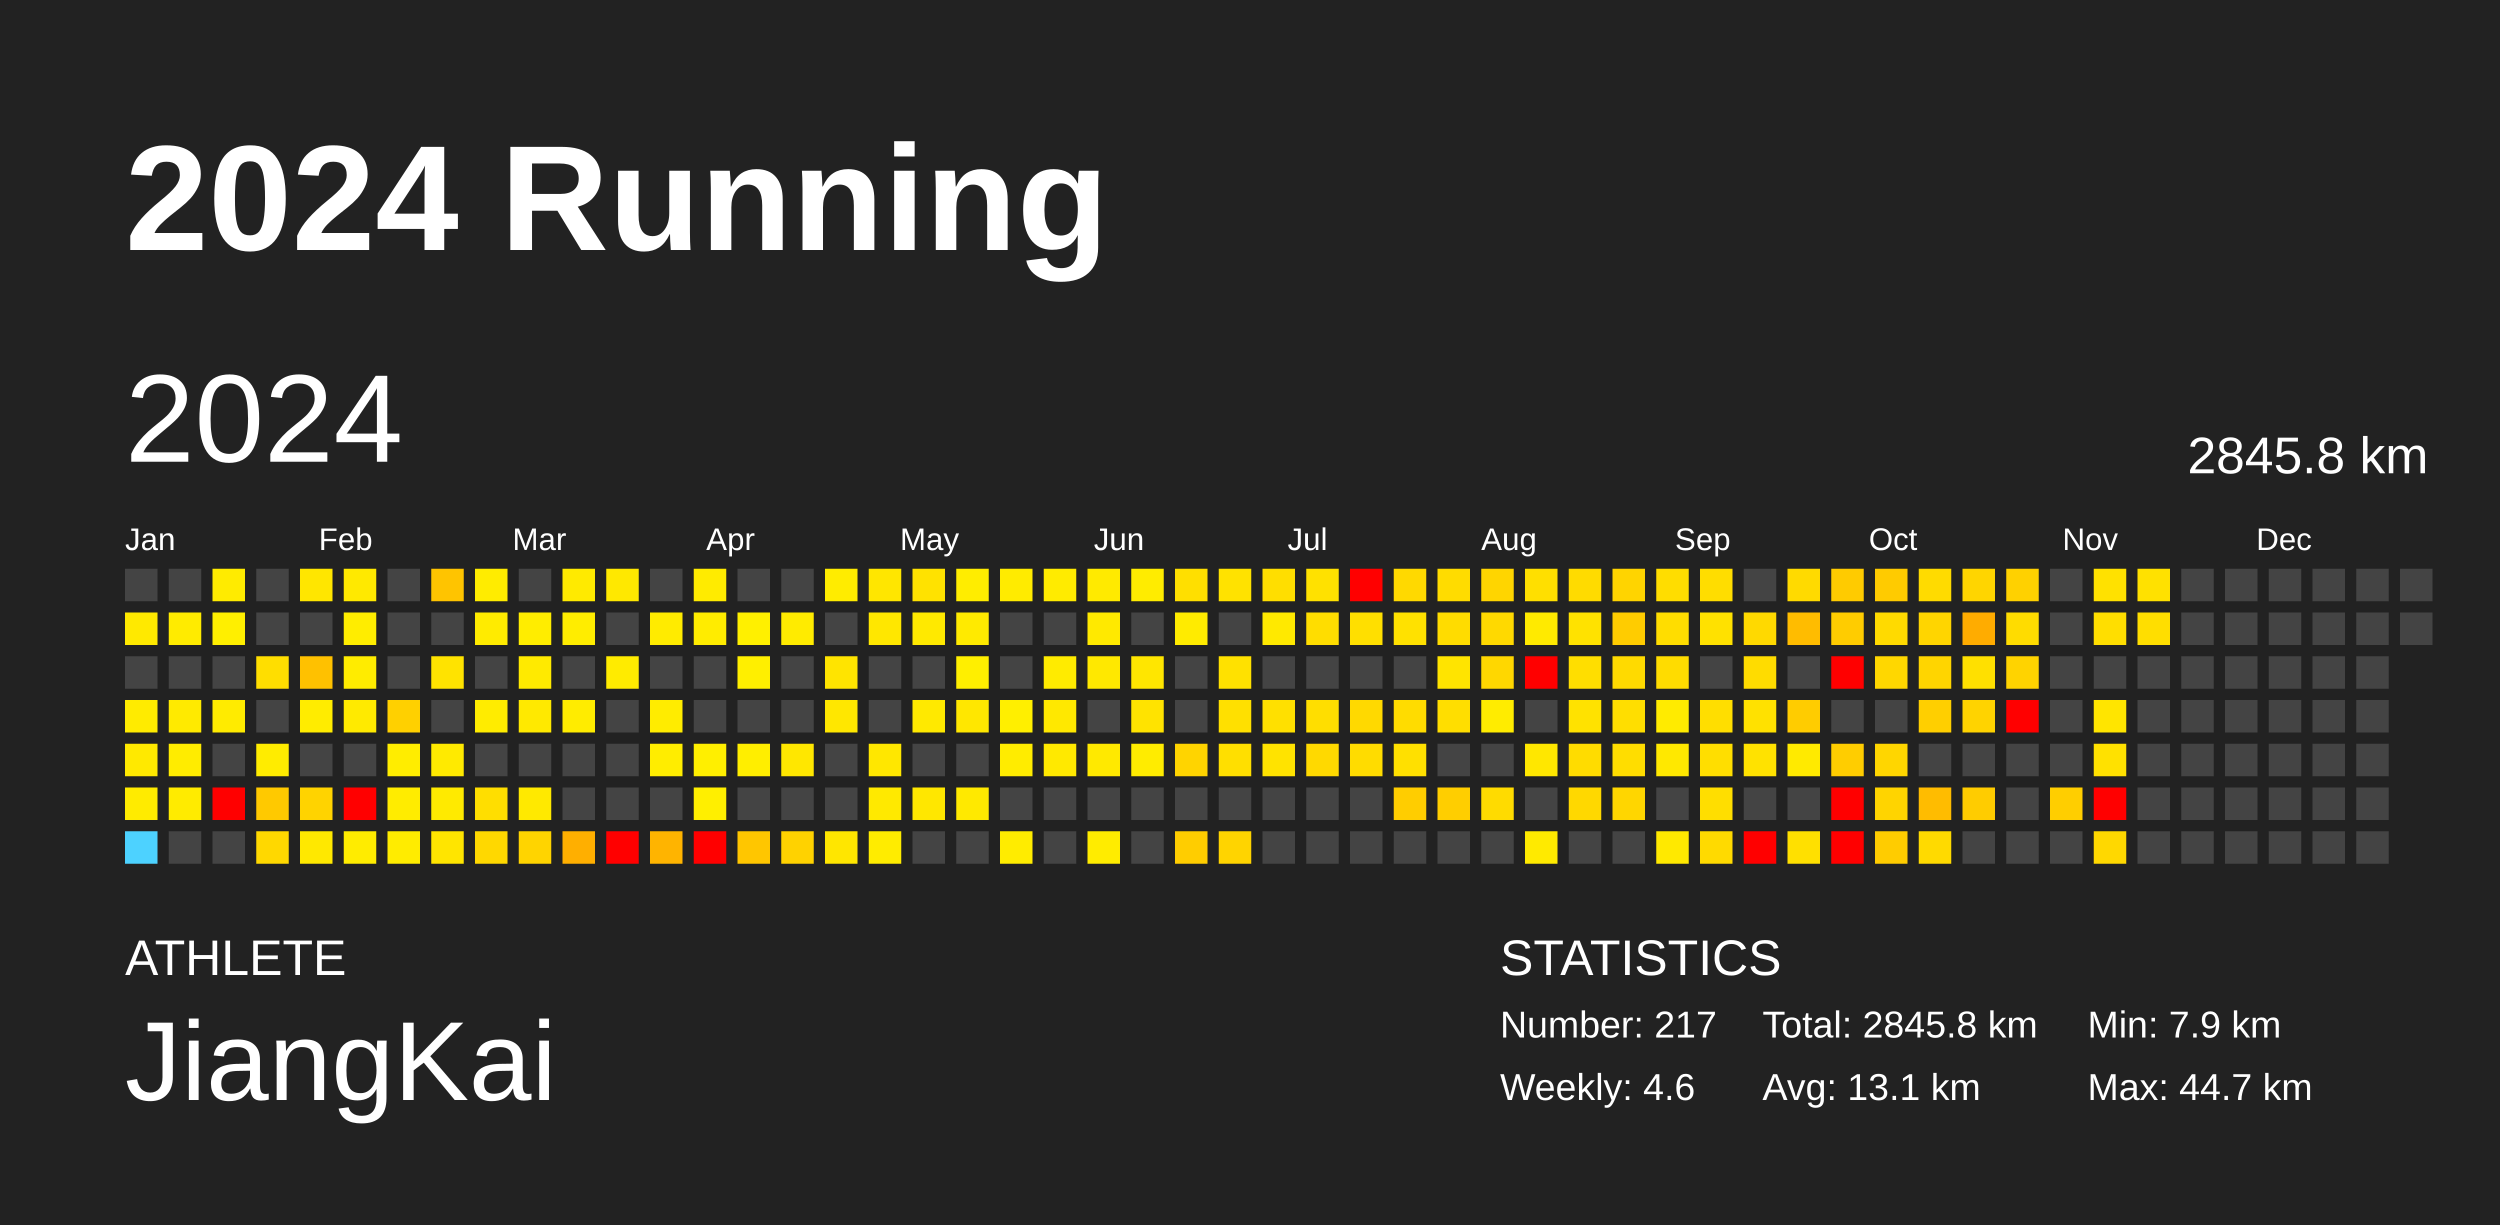
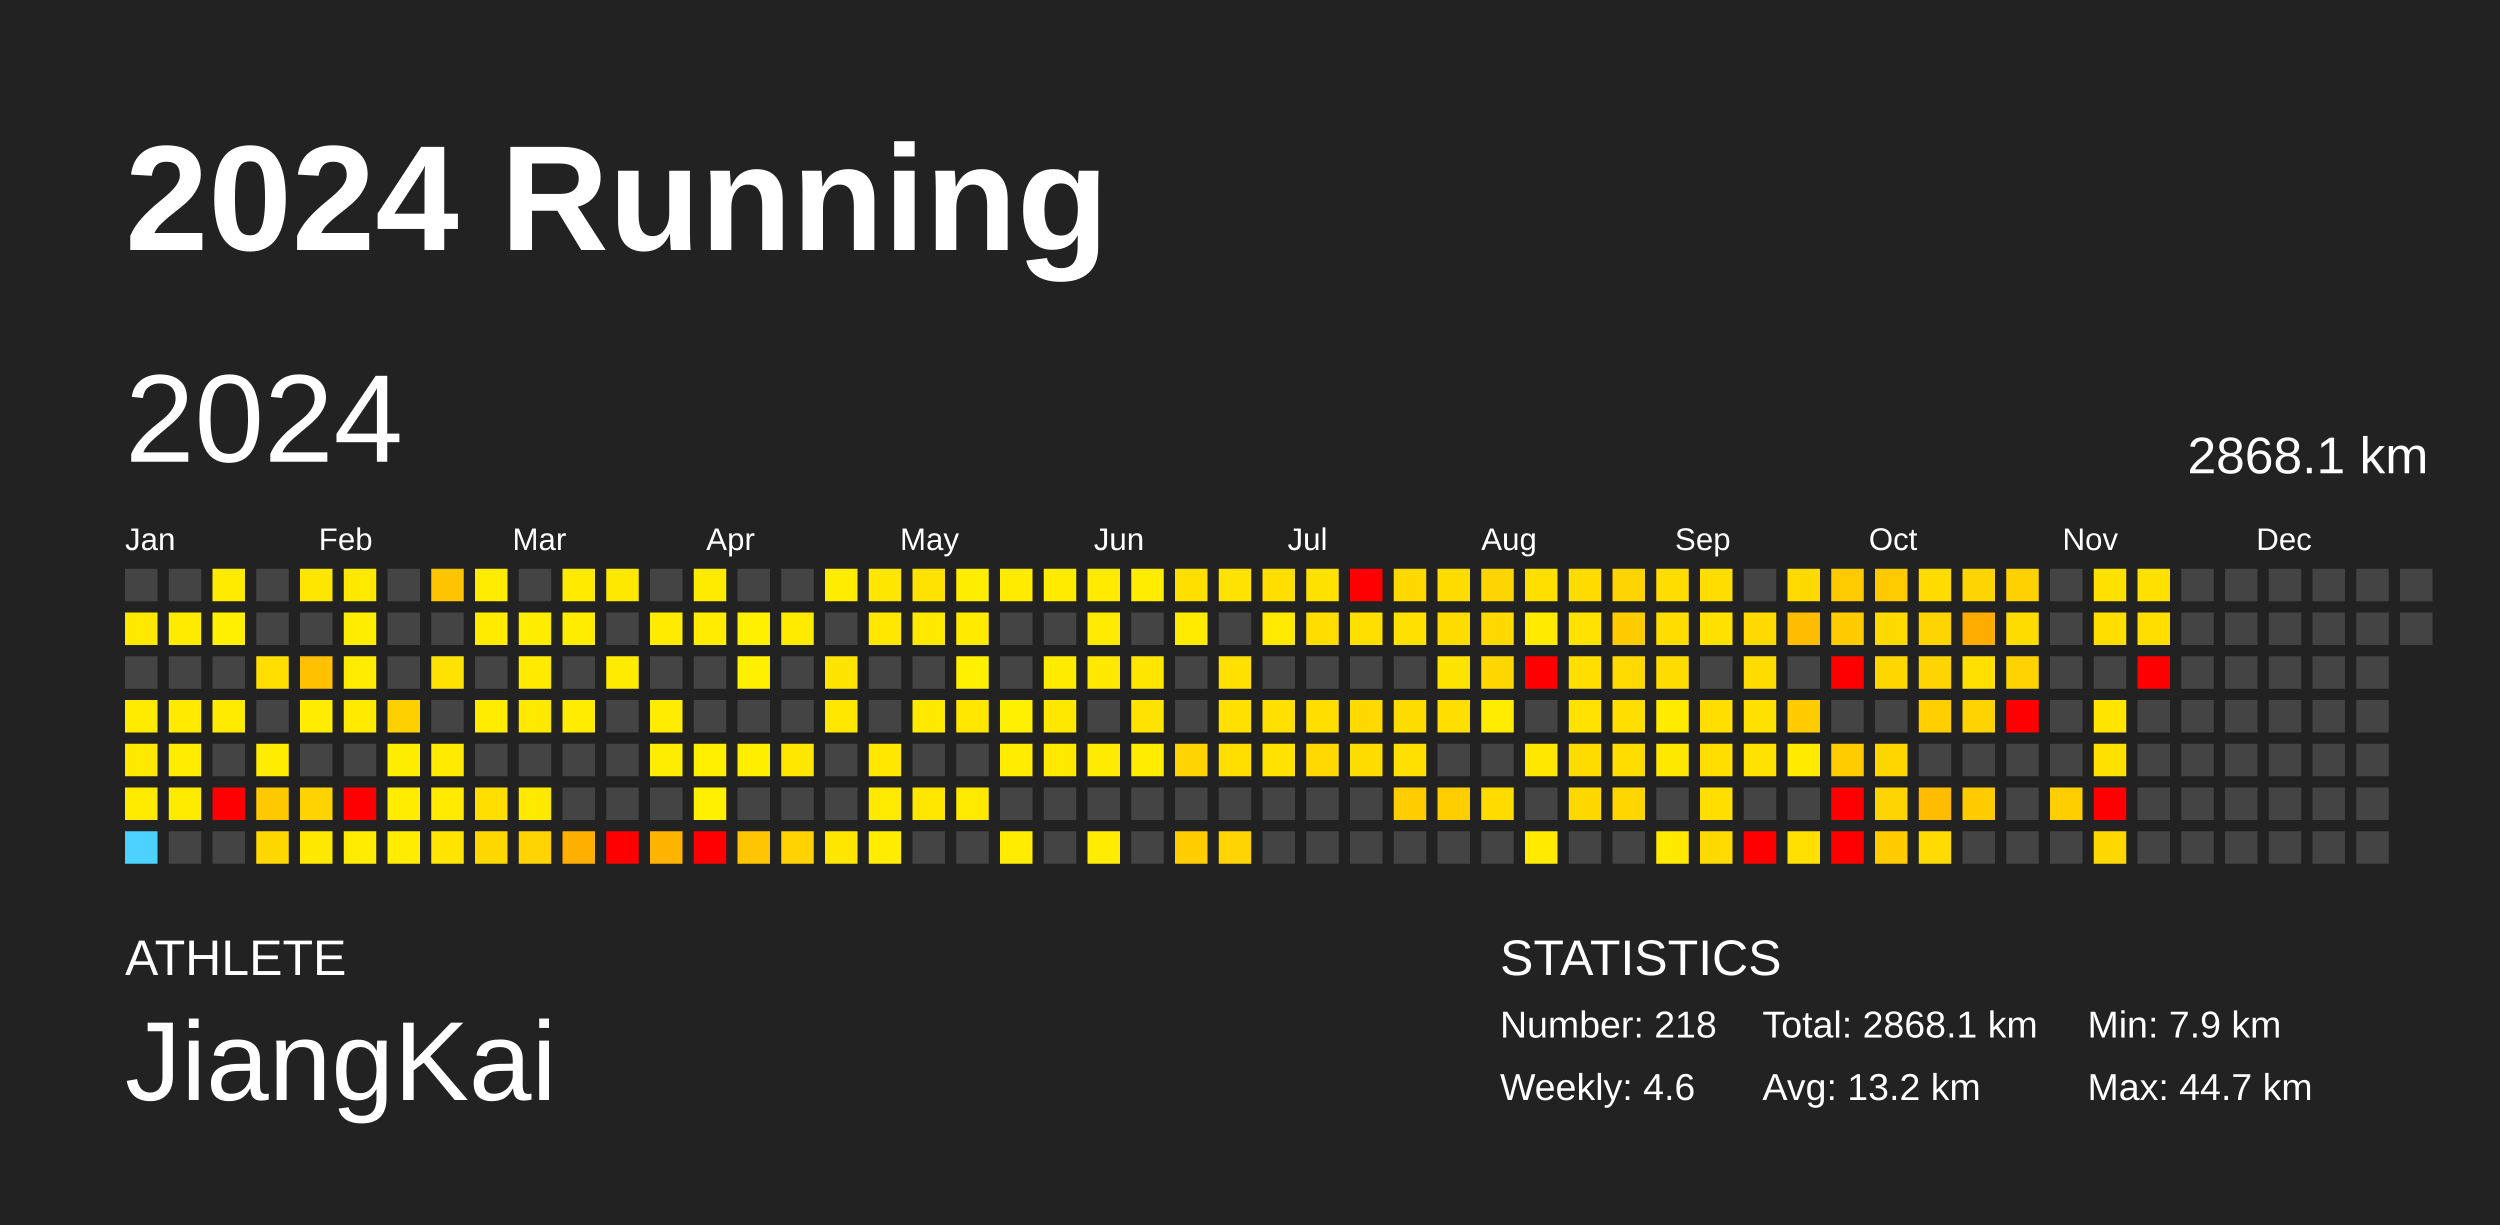
<svg xmlns="http://www.w3.org/2000/svg" baseProfile="full" height="98mm" version="1.1" viewBox="0,0,200,98" width="200mm">
  <defs />
  <rect fill="#222222" height="98" width="200" x="0" y="0" />
  <text fill="#FFFFFF" style="font-size:12px; font-family:Arial; font-weight:bold;" x="10" y="20">2024 Running</text>
  <text fill="#FFFFFF" style="font-size:4px; font-family:Arial" x="10" y="78">ATHLETE</text>
  <text fill="#FFFFFF" style="font-size:9px; font-family:Arial" x="10" y="88">JiangKai</text>
  <text fill="#FFFFFF" style="font-size:4px; font-family:Arial" x="120" y="78">STATISTICS</text>
-   <text fill="#FFFFFF" style="font-size:3px; font-family:Arial" x="120" y="83">Number: 217</text>
+   <text fill="#FFFFFF" style="font-size:3px; font-family:Arial" x="120" y="83">Number: 218</text>
  <text fill="#FFFFFF" style="font-size:3px; font-family:Arial" x="120" y="88">Weekly: 4.6</text>
-   <text fill="#FFFFFF" style="font-size:3px; font-family:Arial" x="141" y="83">Total: 2845.8 km</text>
-   <text fill="#FFFFFF" style="font-size:3px; font-family:Arial" x="141" y="88">Avg: 13.1 km</text>
+   <text fill="#FFFFFF" style="font-size:3px; font-family:Arial" x="141" y="83">Total: 2868.1 km</text>
+   <text fill="#FFFFFF" style="font-size:3px; font-family:Arial" x="141" y="88">Avg: 13.2 km</text>
  <text fill="#FFFFFF" style="font-size:3px; font-family:Arial" x="167" y="83">Min: 7.9 km</text>
  <text fill="#FFFFFF" style="font-size:3px; font-family:Arial" x="167" y="88">Max: 44.7 km</text>
  <text dominant-baseline="hanging" fill="#FFFFFF" style="font-size:10.0px; font-family:Arial;" x="10" y="30">2024</text>
-   <text dominant-baseline="hanging" fill="#FFFFFF" style="font-size:4.125px; font-family:Arial;" x="175" y="35">2845.8 km</text>
+   <text dominant-baseline="hanging" fill="#FFFFFF" style="font-size:4.125px; font-family:Arial;" x="175" y="35">2868.1 km</text>
  <text fill="#FFFFFF" style="font-size:2.5px; font-family:Arial" x="10.0" y="44">Jan</text>
  <text fill="#FFFFFF" style="font-size:2.5px; font-family:Arial" x="25.5" y="44">Feb</text>
  <text fill="#FFFFFF" style="font-size:2.5px; font-family:Arial" x="41.0" y="44">Mar</text>
  <text fill="#FFFFFF" style="font-size:2.5px; font-family:Arial" x="56.5" y="44">Apr</text>
  <text fill="#FFFFFF" style="font-size:2.5px; font-family:Arial" x="72.0" y="44">May</text>
  <text fill="#FFFFFF" style="font-size:2.5px; font-family:Arial" x="87.5" y="44">Jun</text>
  <text fill="#FFFFFF" style="font-size:2.5px; font-family:Arial" x="103.0" y="44">Jul</text>
  <text fill="#FFFFFF" style="font-size:2.5px; font-family:Arial" x="118.5" y="44">Aug</text>
  <text fill="#FFFFFF" style="font-size:2.5px; font-family:Arial" x="134.0" y="44">Sep</text>
  <text fill="#FFFFFF" style="font-size:2.5px; font-family:Arial" x="149.5" y="44">Oct</text>
  <text fill="#FFFFFF" style="font-size:2.5px; font-family:Arial" x="165.0" y="44">Nov</text>
  <text fill="#FFFFFF" style="font-size:2.5px; font-family:Arial" x="180.5" y="44">Dec</text>
  <rect fill="#444444" height="2.6" width="2.6" x="10.0" y="45.5" />
  <rect fill="#ffe900" height="2.6" width="2.6" x="10.0" y="49.0" />
  <rect fill="#444444" height="2.6" width="2.6" x="10.0" y="52.5" />
  <rect fill="#ffeb00" height="2.6" width="2.6" x="10.0" y="56.0" />
  <rect fill="#ffe900" height="2.6" width="2.6" x="10.0" y="59.5" />
  <rect fill="#ffeb00" height="2.6" width="2.6" x="10.0" y="63.0" />
  <rect fill="#4dd2ff" height="2.6" width="2.6" x="10.0" y="66.5" />
  <rect fill="#444444" height="2.6" width="2.6" x="13.5" y="45.5" />
  <rect fill="#ffeb00" height="2.6" width="2.6" x="13.5" y="49.0" />
  <rect fill="#444444" height="2.6" width="2.6" x="13.5" y="52.5" />
  <rect fill="#ffea00" height="2.6" width="2.6" x="13.5" y="56.0" />
  <rect fill="#ffec00" height="2.6" width="2.6" x="13.5" y="59.5" />
  <rect fill="#ffeb00" height="2.6" width="2.6" x="13.5" y="63.0" />
  <rect fill="#444444" height="2.6" width="2.6" x="13.5" y="66.5" />
  <rect fill="#ffeb00" height="2.6" width="2.6" x="17.0" y="45.5" />
  <rect fill="#ffef00" height="2.6" width="2.6" x="17.0" y="49.0" />
  <rect fill="#444444" height="2.6" width="2.6" x="17.0" y="52.5" />
  <rect fill="#ffeb00" height="2.6" width="2.6" x="17.0" y="56.0" />
  <rect fill="#444444" height="2.6" width="2.6" x="17.0" y="59.5" />
  <rect fill="red" height="2.6" width="2.6" x="17.0" y="63.0" />
  <rect fill="#444444" height="2.6" width="2.6" x="17.0" y="66.5" />
  <rect fill="#444444" height="2.6" width="2.6" x="20.5" y="45.5" />
  <rect fill="#444444" height="2.6" width="2.6" x="20.5" y="49.0" />
  <rect fill="#ffde00" height="2.6" width="2.6" x="20.5" y="52.5" />
  <rect fill="#444444" height="2.6" width="2.6" x="20.5" y="56.0" />
  <rect fill="#ffec00" height="2.6" width="2.6" x="20.5" y="59.5" />
  <rect fill="#ffc900" height="2.6" width="2.6" x="20.5" y="63.0" />
  <rect fill="#ffd800" height="2.6" width="2.6" x="20.5" y="66.5" />
  <rect fill="#ffe600" height="2.6" width="2.6" x="24.0" y="45.5" />
  <rect fill="#444444" height="2.6" width="2.6" x="24.0" y="49.0" />
  <rect fill="#ffc100" height="2.6" width="2.6" x="24.0" y="52.5" />
  <rect fill="#ffec00" height="2.6" width="2.6" x="24.0" y="56.0" />
  <rect fill="#444444" height="2.6" width="2.6" x="24.0" y="59.5" />
  <rect fill="#ffd300" height="2.6" width="2.6" x="24.0" y="63.0" />
  <rect fill="#ffe800" height="2.6" width="2.6" x="24.0" y="66.5" />
  <rect fill="#ffe900" height="2.6" width="2.6" x="27.5" y="45.5" />
  <rect fill="#ffed00" height="2.6" width="2.6" x="27.5" y="49.0" />
  <rect fill="#ffec00" height="2.6" width="2.6" x="27.5" y="52.5" />
  <rect fill="#ffea00" height="2.6" width="2.6" x="27.5" y="56.0" />
  <rect fill="#444444" height="2.6" width="2.6" x="27.5" y="59.5" />
  <rect fill="red" height="2.6" width="2.6" x="27.5" y="63.0" />
  <rect fill="#ffec00" height="2.6" width="2.6" x="27.5" y="66.5" />
  <rect fill="#444444" height="2.6" width="2.6" x="31.0" y="45.5" />
  <rect fill="#444444" height="2.6" width="2.6" x="31.0" y="49.0" />
  <rect fill="#444444" height="2.6" width="2.6" x="31.0" y="52.5" />
  <rect fill="#ffd000" height="2.6" width="2.6" x="31.0" y="56.0" />
  <rect fill="#ffed00" height="2.6" width="2.6" x="31.0" y="59.5" />
  <rect fill="#ffec00" height="2.6" width="2.6" x="31.0" y="63.0" />
  <rect fill="#ffec00" height="2.6" width="2.6" x="31.0" y="66.5" />
  <rect fill="#ffc400" height="2.6" width="2.6" x="34.5" y="45.5" />
  <rect fill="#444444" height="2.6" width="2.6" x="34.5" y="49.0" />
  <rect fill="#ffe300" height="2.6" width="2.6" x="34.5" y="52.5" />
  <rect fill="#444444" height="2.6" width="2.6" x="34.5" y="56.0" />
  <rect fill="#ffea00" height="2.6" width="2.6" x="34.5" y="59.5" />
  <rect fill="#ffea00" height="2.6" width="2.6" x="34.5" y="63.0" />
  <rect fill="#ffe500" height="2.6" width="2.6" x="34.5" y="66.5" />
  <rect fill="#ffec00" height="2.6" width="2.6" x="38.0" y="45.5" />
  <rect fill="#ffeb00" height="2.6" width="2.6" x="38.0" y="49.0" />
  <rect fill="#444444" height="2.6" width="2.6" x="38.0" y="52.5" />
  <rect fill="#ffec00" height="2.6" width="2.6" x="38.0" y="56.0" />
  <rect fill="#444444" height="2.6" width="2.6" x="38.0" y="59.5" />
  <rect fill="#ffde00" height="2.6" width="2.6" x="38.0" y="63.0" />
  <rect fill="#ffd800" height="2.6" width="2.6" x="38.0" y="66.5" />
  <rect fill="#444444" height="2.6" width="2.6" x="41.5" y="45.5" />
  <rect fill="#ffed00" height="2.6" width="2.6" x="41.5" y="49.0" />
  <rect fill="#ffea00" height="2.6" width="2.6" x="41.5" y="52.5" />
  <rect fill="#ffe900" height="2.6" width="2.6" x="41.5" y="56.0" />
  <rect fill="#444444" height="2.6" width="2.6" x="41.5" y="59.5" />
  <rect fill="#ffe900" height="2.6" width="2.6" x="41.5" y="63.0" />
  <rect fill="#ffd400" height="2.6" width="2.6" x="41.5" y="66.5" />
  <rect fill="#ffea00" height="2.6" width="2.6" x="45.0" y="45.5" />
  <rect fill="#ffed00" height="2.6" width="2.6" x="45.0" y="49.0" />
  <rect fill="#444444" height="2.6" width="2.6" x="45.0" y="52.5" />
  <rect fill="#ffec00" height="2.6" width="2.6" x="45.0" y="56.0" />
  <rect fill="#444444" height="2.6" width="2.6" x="45.0" y="59.5" />
  <rect fill="#444444" height="2.6" width="2.6" x="45.0" y="63.0" />
  <rect fill="#ffaf00" height="2.6" width="2.6" x="45.0" y="66.5" />
  <rect fill="#ffe800" height="2.6" width="2.6" x="48.5" y="45.5" />
  <rect fill="#444444" height="2.6" width="2.6" x="48.5" y="49.0" />
  <rect fill="#ffeb00" height="2.6" width="2.6" x="48.5" y="52.5" />
  <rect fill="#444444" height="2.6" width="2.6" x="48.5" y="56.0" />
  <rect fill="#444444" height="2.6" width="2.6" x="48.5" y="59.5" />
  <rect fill="#444444" height="2.6" width="2.6" x="48.5" y="63.0" />
  <rect fill="red" height="2.6" width="2.6" x="48.5" y="66.5" />
  <rect fill="#444444" height="2.6" width="2.6" x="52.0" y="45.5" />
  <rect fill="#ffeb00" height="2.6" width="2.6" x="52.0" y="49.0" />
  <rect fill="#444444" height="2.6" width="2.6" x="52.0" y="52.5" />
  <rect fill="#ffec00" height="2.6" width="2.6" x="52.0" y="56.0" />
  <rect fill="#ffed00" height="2.6" width="2.6" x="52.0" y="59.5" />
  <rect fill="#444444" height="2.6" width="2.6" x="52.0" y="63.0" />
  <rect fill="#ffb400" height="2.6" width="2.6" x="52.0" y="66.5" />
  <rect fill="#ffeb00" height="2.6" width="2.6" x="55.5" y="45.5" />
  <rect fill="#ffec00" height="2.6" width="2.6" x="55.5" y="49.0" />
  <rect fill="#444444" height="2.6" width="2.6" x="55.5" y="52.5" />
  <rect fill="#444444" height="2.6" width="2.6" x="55.5" y="56.0" />
  <rect fill="#ffef00" height="2.6" width="2.6" x="55.5" y="59.5" />
  <rect fill="#ffef00" height="2.6" width="2.6" x="55.5" y="63.0" />
  <rect fill="red" height="2.6" width="2.6" x="55.5" y="66.5" />
  <rect fill="#444444" height="2.6" width="2.6" x="59.0" y="45.5" />
  <rect fill="#fff000" height="2.6" width="2.6" x="59.0" y="49.0" />
  <rect fill="#ffef00" height="2.6" width="2.6" x="59.0" y="52.5" />
  <rect fill="#444444" height="2.6" width="2.6" x="59.0" y="56.0" />
  <rect fill="#ffee00" height="2.6" width="2.6" x="59.0" y="59.5" />
  <rect fill="#444444" height="2.6" width="2.6" x="59.0" y="63.0" />
  <rect fill="#ffc600" height="2.6" width="2.6" x="59.0" y="66.5" />
  <rect fill="#444444" height="2.6" width="2.6" x="62.5" y="45.5" />
  <rect fill="#ffeb00" height="2.6" width="2.6" x="62.5" y="49.0" />
  <rect fill="#444444" height="2.6" width="2.6" x="62.5" y="52.5" />
  <rect fill="#444444" height="2.6" width="2.6" x="62.5" y="56.0" />
  <rect fill="#ffe700" height="2.6" width="2.6" x="62.5" y="59.5" />
  <rect fill="#444444" height="2.6" width="2.6" x="62.5" y="63.0" />
  <rect fill="#ffd200" height="2.6" width="2.6" x="62.5" y="66.5" />
  <rect fill="#ffec00" height="2.6" width="2.6" x="66.0" y="45.5" />
  <rect fill="#444444" height="2.6" width="2.6" x="66.0" y="49.0" />
  <rect fill="#ffe400" height="2.6" width="2.6" x="66.0" y="52.5" />
  <rect fill="#ffe700" height="2.6" width="2.6" x="66.0" y="56.0" />
  <rect fill="#444444" height="2.6" width="2.6" x="66.0" y="59.5" />
  <rect fill="#444444" height="2.6" width="2.6" x="66.0" y="63.0" />
  <rect fill="#ffe600" height="2.6" width="2.6" x="66.0" y="66.5" />
  <rect fill="#ffe600" height="2.6" width="2.6" x="69.5" y="45.5" />
  <rect fill="#ffe700" height="2.6" width="2.6" x="69.5" y="49.0" />
  <rect fill="#444444" height="2.6" width="2.6" x="69.5" y="52.5" />
  <rect fill="#444444" height="2.6" width="2.6" x="69.5" y="56.0" />
  <rect fill="#ffe700" height="2.6" width="2.6" x="69.5" y="59.5" />
  <rect fill="#ffe900" height="2.6" width="2.6" x="69.5" y="63.0" />
  <rect fill="#ffec00" height="2.6" width="2.6" x="69.5" y="66.5" />
  <rect fill="#ffe200" height="2.6" width="2.6" x="73.0" y="45.5" />
  <rect fill="#ffe900" height="2.6" width="2.6" x="73.0" y="49.0" />
  <rect fill="#444444" height="2.6" width="2.6" x="73.0" y="52.5" />
  <rect fill="#ffe900" height="2.6" width="2.6" x="73.0" y="56.0" />
  <rect fill="#444444" height="2.6" width="2.6" x="73.0" y="59.5" />
  <rect fill="#ffe700" height="2.6" width="2.6" x="73.0" y="63.0" />
  <rect fill="#444444" height="2.6" width="2.6" x="73.0" y="66.5" />
  <rect fill="#ffed00" height="2.6" width="2.6" x="76.5" y="45.5" />
  <rect fill="#ffea00" height="2.6" width="2.6" x="76.5" y="49.0" />
  <rect fill="#ffef00" height="2.6" width="2.6" x="76.5" y="52.5" />
  <rect fill="#ffe700" height="2.6" width="2.6" x="76.5" y="56.0" />
  <rect fill="#444444" height="2.6" width="2.6" x="76.5" y="59.5" />
  <rect fill="#ffe900" height="2.6" width="2.6" x="76.5" y="63.0" />
  <rect fill="#444444" height="2.6" width="2.6" x="76.5" y="66.5" />
  <rect fill="#ffeb00" height="2.6" width="2.6" x="80.0" y="45.5" />
  <rect fill="#444444" height="2.6" width="2.6" x="80.0" y="49.0" />
  <rect fill="#444444" height="2.6" width="2.6" x="80.0" y="52.5" />
  <rect fill="#ffef00" height="2.6" width="2.6" x="80.0" y="56.0" />
  <rect fill="#ffec00" height="2.6" width="2.6" x="80.0" y="59.5" />
  <rect fill="#444444" height="2.6" width="2.6" x="80.0" y="63.0" />
  <rect fill="#ffec00" height="2.6" width="2.6" x="80.0" y="66.5" />
  <rect fill="#ffeb00" height="2.6" width="2.6" x="83.5" y="45.5" />
  <rect fill="#444444" height="2.6" width="2.6" x="83.5" y="49.0" />
  <rect fill="#ffeb00" height="2.6" width="2.6" x="83.5" y="52.5" />
  <rect fill="#ffe800" height="2.6" width="2.6" x="83.5" y="56.0" />
  <rect fill="#ffe900" height="2.6" width="2.6" x="83.5" y="59.5" />
  <rect fill="#444444" height="2.6" width="2.6" x="83.5" y="63.0" />
  <rect fill="#444444" height="2.6" width="2.6" x="83.5" y="66.5" />
  <rect fill="#ffea00" height="2.6" width="2.6" x="87.0" y="45.5" />
  <rect fill="#ffe900" height="2.6" width="2.6" x="87.0" y="49.0" />
  <rect fill="#ffe800" height="2.6" width="2.6" x="87.0" y="52.5" />
  <rect fill="#444444" height="2.6" width="2.6" x="87.0" y="56.0" />
  <rect fill="#ffe900" height="2.6" width="2.6" x="87.0" y="59.5" />
  <rect fill="#444444" height="2.6" width="2.6" x="87.0" y="63.0" />
  <rect fill="#ffec00" height="2.6" width="2.6" x="87.0" y="66.5" />
  <rect fill="#ffec00" height="2.6" width="2.6" x="90.5" y="45.5" />
  <rect fill="#444444" height="2.6" width="2.6" x="90.5" y="49.0" />
  <rect fill="#ffe600" height="2.6" width="2.6" x="90.5" y="52.5" />
  <rect fill="#ffe300" height="2.6" width="2.6" x="90.5" y="56.0" />
  <rect fill="#ffec00" height="2.6" width="2.6" x="90.5" y="59.5" />
  <rect fill="#444444" height="2.6" width="2.6" x="90.5" y="63.0" />
  <rect fill="#444444" height="2.6" width="2.6" x="90.5" y="66.5" />
  <rect fill="#ffdf00" height="2.6" width="2.6" x="94.0" y="45.5" />
  <rect fill="#ffeb00" height="2.6" width="2.6" x="94.0" y="49.0" />
  <rect fill="#444444" height="2.6" width="2.6" x="94.0" y="52.5" />
  <rect fill="#444444" height="2.6" width="2.6" x="94.0" y="56.0" />
  <rect fill="#ffd400" height="2.6" width="2.6" x="94.0" y="59.5" />
  <rect fill="#444444" height="2.6" width="2.6" x="94.0" y="63.0" />
  <rect fill="#ffcd00" height="2.6" width="2.6" x="94.0" y="66.5" />
  <rect fill="#ffe200" height="2.6" width="2.6" x="97.5" y="45.5" />
  <rect fill="#444444" height="2.6" width="2.6" x="97.5" y="49.0" />
  <rect fill="#ffe100" height="2.6" width="2.6" x="97.5" y="52.5" />
  <rect fill="#ffe000" height="2.6" width="2.6" x="97.5" y="56.0" />
  <rect fill="#ffdf00" height="2.6" width="2.6" x="97.5" y="59.5" />
  <rect fill="#444444" height="2.6" width="2.6" x="97.5" y="63.0" />
  <rect fill="#ffd400" height="2.6" width="2.6" x="97.5" y="66.5" />
  <rect fill="#ffde00" height="2.6" width="2.6" x="101.0" y="45.5" />
  <rect fill="#ffe900" height="2.6" width="2.6" x="101.0" y="49.0" />
  <rect fill="#444444" height="2.6" width="2.6" x="101.0" y="52.5" />
  <rect fill="#ffe000" height="2.6" width="2.6" x="101.0" y="56.0" />
  <rect fill="#ffe300" height="2.6" width="2.6" x="101.0" y="59.5" />
  <rect fill="#444444" height="2.6" width="2.6" x="101.0" y="63.0" />
  <rect fill="#444444" height="2.6" width="2.6" x="101.0" y="66.5" />
  <rect fill="#ffe100" height="2.6" width="2.6" x="104.5" y="45.5" />
  <rect fill="#ffdd00" height="2.6" width="2.6" x="104.5" y="49.0" />
  <rect fill="#444444" height="2.6" width="2.6" x="104.5" y="52.5" />
  <rect fill="#ffde00" height="2.6" width="2.6" x="104.5" y="56.0" />
  <rect fill="#ffd900" height="2.6" width="2.6" x="104.5" y="59.5" />
  <rect fill="#444444" height="2.6" width="2.6" x="104.5" y="63.0" />
  <rect fill="#444444" height="2.6" width="2.6" x="104.5" y="66.5" />
  <rect fill="red" height="2.6" width="2.6" x="108.0" y="45.5" />
  <rect fill="#ffdf00" height="2.6" width="2.6" x="108.0" y="49.0" />
  <rect fill="#444444" height="2.6" width="2.6" x="108.0" y="52.5" />
  <rect fill="#ffd900" height="2.6" width="2.6" x="108.0" y="56.0" />
  <rect fill="#ffdc00" height="2.6" width="2.6" x="108.0" y="59.5" />
  <rect fill="#444444" height="2.6" width="2.6" x="108.0" y="63.0" />
  <rect fill="#444444" height="2.6" width="2.6" x="108.0" y="66.5" />
  <rect fill="#ffd900" height="2.6" width="2.6" x="111.5" y="45.5" />
  <rect fill="#ffe100" height="2.6" width="2.6" x="111.5" y="49.0" />
  <rect fill="#444444" height="2.6" width="2.6" x="111.5" y="52.5" />
  <rect fill="#ffdc00" height="2.6" width="2.6" x="111.5" y="56.0" />
  <rect fill="#ffe000" height="2.6" width="2.6" x="111.5" y="59.5" />
  <rect fill="#ffcd00" height="2.6" width="2.6" x="111.5" y="63.0" />
  <rect fill="#444444" height="2.6" width="2.6" x="111.5" y="66.5" />
  <rect fill="#ffdc00" height="2.6" width="2.6" x="115.0" y="45.5" />
  <rect fill="#ffdc00" height="2.6" width="2.6" x="115.0" y="49.0" />
  <rect fill="#ffe400" height="2.6" width="2.6" x="115.0" y="52.5" />
  <rect fill="#ffde00" height="2.6" width="2.6" x="115.0" y="56.0" />
  <rect fill="#444444" height="2.6" width="2.6" x="115.0" y="59.5" />
  <rect fill="#ffce00" height="2.6" width="2.6" x="115.0" y="63.0" />
  <rect fill="#444444" height="2.6" width="2.6" x="115.0" y="66.5" />
  <rect fill="#ffd500" height="2.6" width="2.6" x="118.5" y="45.5" />
  <rect fill="#ffd900" height="2.6" width="2.6" x="118.5" y="49.0" />
  <rect fill="#ffd700" height="2.6" width="2.6" x="118.5" y="52.5" />
  <rect fill="#ffec00" height="2.6" width="2.6" x="118.5" y="56.0" />
  <rect fill="#444444" height="2.6" width="2.6" x="118.5" y="59.5" />
  <rect fill="#ffdb00" height="2.6" width="2.6" x="118.5" y="63.0" />
  <rect fill="#444444" height="2.6" width="2.6" x="118.5" y="66.5" />
  <rect fill="#ffdf00" height="2.6" width="2.6" x="122.0" y="45.5" />
  <rect fill="#ffea00" height="2.6" width="2.6" x="122.0" y="49.0" />
  <rect fill="red" height="2.6" width="2.6" x="122.0" y="52.5" />
  <rect fill="#444444" height="2.6" width="2.6" x="122.0" y="56.0" />
  <rect fill="#ffe700" height="2.6" width="2.6" x="122.0" y="59.5" />
  <rect fill="#444444" height="2.6" width="2.6" x="122.0" y="63.0" />
  <rect fill="#ffea00" height="2.6" width="2.6" x="122.0" y="66.5" />
  <rect fill="#ffdb00" height="2.6" width="2.6" x="125.5" y="45.5" />
  <rect fill="#ffe200" height="2.6" width="2.6" x="125.5" y="49.0" />
  <rect fill="#ffde00" height="2.6" width="2.6" x="125.5" y="52.5" />
  <rect fill="#ffe200" height="2.6" width="2.6" x="125.5" y="56.0" />
  <rect fill="#ffdc00" height="2.6" width="2.6" x="125.5" y="59.5" />
  <rect fill="#ffd800" height="2.6" width="2.6" x="125.5" y="63.0" />
  <rect fill="#444444" height="2.6" width="2.6" x="125.5" y="66.5" />
  <rect fill="#ffd400" height="2.6" width="2.6" x="129.0" y="45.5" />
  <rect fill="#ffcc00" height="2.6" width="2.6" x="129.0" y="49.0" />
  <rect fill="#ffda00" height="2.6" width="2.6" x="129.0" y="52.5" />
  <rect fill="#ffde00" height="2.6" width="2.6" x="129.0" y="56.0" />
  <rect fill="#ffdd00" height="2.6" width="2.6" x="129.0" y="59.5" />
  <rect fill="#ffd600" height="2.6" width="2.6" x="129.0" y="63.0" />
  <rect fill="#444444" height="2.6" width="2.6" x="129.0" y="66.5" />
  <rect fill="#ffdd00" height="2.6" width="2.6" x="132.5" y="45.5" />
  <rect fill="#ffdd00" height="2.6" width="2.6" x="132.5" y="49.0" />
  <rect fill="#ffdc00" height="2.6" width="2.6" x="132.5" y="52.5" />
  <rect fill="#ffeb00" height="2.6" width="2.6" x="132.5" y="56.0" />
  <rect fill="#ffe800" height="2.6" width="2.6" x="132.5" y="59.5" />
  <rect fill="#444444" height="2.6" width="2.6" x="132.5" y="63.0" />
  <rect fill="#ffe900" height="2.6" width="2.6" x="132.5" y="66.5" />
  <rect fill="#ffdd00" height="2.6" width="2.6" x="136.0" y="45.5" />
  <rect fill="#ffe100" height="2.6" width="2.6" x="136.0" y="49.0" />
  <rect fill="#444444" height="2.6" width="2.6" x="136.0" y="52.5" />
  <rect fill="#ffde00" height="2.6" width="2.6" x="136.0" y="56.0" />
  <rect fill="#ffde00" height="2.6" width="2.6" x="136.0" y="59.5" />
  <rect fill="#ffde00" height="2.6" width="2.6" x="136.0" y="63.0" />
  <rect fill="#ffda00" height="2.6" width="2.6" x="136.0" y="66.5" />
  <rect fill="#444444" height="2.6" width="2.6" x="139.5" y="45.5" />
  <rect fill="#ffd900" height="2.6" width="2.6" x="139.5" y="49.0" />
  <rect fill="#ffdc00" height="2.6" width="2.6" x="139.5" y="52.5" />
  <rect fill="#ffe100" height="2.6" width="2.6" x="139.5" y="56.0" />
  <rect fill="#ffe200" height="2.6" width="2.6" x="139.5" y="59.5" />
  <rect fill="#444444" height="2.6" width="2.6" x="139.5" y="63.0" />
  <rect fill="red" height="2.6" width="2.6" x="139.5" y="66.5" />
  <rect fill="#ffda00" height="2.6" width="2.6" x="143.0" y="45.5" />
  <rect fill="#ffbc00" height="2.6" width="2.6" x="143.0" y="49.0" />
  <rect fill="#444444" height="2.6" width="2.6" x="143.0" y="52.5" />
  <rect fill="#ffcc00" height="2.6" width="2.6" x="143.0" y="56.0" />
  <rect fill="#ffea00" height="2.6" width="2.6" x="143.0" y="59.5" />
  <rect fill="#444444" height="2.6" width="2.6" x="143.0" y="63.0" />
  <rect fill="#ffe000" height="2.6" width="2.6" x="143.0" y="66.5" />
  <rect fill="#ffcb00" height="2.6" width="2.6" x="146.5" y="45.5" />
  <rect fill="#ffcc00" height="2.6" width="2.6" x="146.5" y="49.0" />
  <rect fill="red" height="2.6" width="2.6" x="146.5" y="52.5" />
  <rect fill="#444444" height="2.6" width="2.6" x="146.5" y="56.0" />
  <rect fill="#ffcd00" height="2.6" width="2.6" x="146.5" y="59.5" />
  <rect fill="red" height="2.6" width="2.6" x="146.5" y="63.0" />
  <rect fill="red" height="2.6" width="2.6" x="146.5" y="66.5" />
  <rect fill="#ffcb00" height="2.6" width="2.6" x="150.0" y="45.5" />
  <rect fill="#ffda00" height="2.6" width="2.6" x="150.0" y="49.0" />
  <rect fill="#ffd700" height="2.6" width="2.6" x="150.0" y="52.5" />
  <rect fill="#444444" height="2.6" width="2.6" x="150.0" y="56.0" />
  <rect fill="#ffd600" height="2.6" width="2.6" x="150.0" y="59.5" />
  <rect fill="#ffd400" height="2.6" width="2.6" x="150.0" y="63.0" />
  <rect fill="#ffcc00" height="2.6" width="2.6" x="150.0" y="66.5" />
  <rect fill="#ffdb00" height="2.6" width="2.6" x="153.5" y="45.5" />
  <rect fill="#ffd500" height="2.6" width="2.6" x="153.5" y="49.0" />
  <rect fill="#ffd500" height="2.6" width="2.6" x="153.5" y="52.5" />
  <rect fill="#ffcf00" height="2.6" width="2.6" x="153.5" y="56.0" />
  <rect fill="#444444" height="2.6" width="2.6" x="153.5" y="59.5" />
  <rect fill="#ffbc00" height="2.6" width="2.6" x="153.5" y="63.0" />
  <rect fill="#ffda00" height="2.6" width="2.6" x="153.5" y="66.5" />
  <rect fill="#ffd500" height="2.6" width="2.6" x="157.0" y="45.5" />
  <rect fill="#ffac00" height="2.6" width="2.6" x="157.0" y="49.0" />
  <rect fill="#ffe000" height="2.6" width="2.6" x="157.0" y="52.5" />
  <rect fill="#ffd300" height="2.6" width="2.6" x="157.0" y="56.0" />
  <rect fill="#444444" height="2.6" width="2.6" x="157.0" y="59.5" />
  <rect fill="#ffcc00" height="2.6" width="2.6" x="157.0" y="63.0" />
  <rect fill="#444444" height="2.6" width="2.6" x="157.0" y="66.5" />
  <rect fill="#ffd100" height="2.6" width="2.6" x="160.5" y="45.5" />
  <rect fill="#ffdc00" height="2.6" width="2.6" x="160.5" y="49.0" />
  <rect fill="#ffd300" height="2.6" width="2.6" x="160.5" y="52.5" />
  <rect fill="red" height="2.6" width="2.6" x="160.5" y="56.0" />
  <rect fill="#444444" height="2.6" width="2.6" x="160.5" y="59.5" />
  <rect fill="#444444" height="2.6" width="2.6" x="160.5" y="63.0" />
  <rect fill="#444444" height="2.6" width="2.6" x="160.5" y="66.5" />
  <rect fill="#444444" height="2.6" width="2.6" x="164.0" y="45.5" />
  <rect fill="#444444" height="2.6" width="2.6" x="164.0" y="49.0" />
  <rect fill="#444444" height="2.6" width="2.6" x="164.0" y="52.5" />
  <rect fill="#444444" height="2.6" width="2.6" x="164.0" y="56.0" />
  <rect fill="#444444" height="2.6" width="2.6" x="164.0" y="59.5" />
  <rect fill="#ffce00" height="2.6" width="2.6" x="164.0" y="63.0" />
  <rect fill="#444444" height="2.6" width="2.6" x="164.0" y="66.5" />
  <rect fill="#ffe100" height="2.6" width="2.6" x="167.5" y="45.5" />
  <rect fill="#ffde00" height="2.6" width="2.6" x="167.5" y="49.0" />
  <rect fill="#444444" height="2.6" width="2.6" x="167.5" y="52.5" />
  <rect fill="#ffe500" height="2.6" width="2.6" x="167.5" y="56.0" />
  <rect fill="#ffe100" height="2.6" width="2.6" x="167.5" y="59.5" />
  <rect fill="red" height="2.6" width="2.6" x="167.5" y="63.0" />
  <rect fill="#ffd800" height="2.6" width="2.6" x="167.5" y="66.5" />
  <rect fill="#ffe100" height="2.6" width="2.6" x="171.0" y="45.5" />
  <rect fill="#ffde00" height="2.6" width="2.6" x="171.0" y="49.0" />
-   <rect fill="#444444" height="2.6" width="2.6" x="171.0" y="52.5" />
+   <rect fill="red" height="2.6" width="2.6" x="171.0" y="52.5" />
  <rect fill="#444444" height="2.6" width="2.6" x="171.0" y="56.0" />
  <rect fill="#444444" height="2.6" width="2.6" x="171.0" y="59.5" />
  <rect fill="#444444" height="2.6" width="2.6" x="171.0" y="63.0" />
  <rect fill="#444444" height="2.6" width="2.6" x="171.0" y="66.5" />
  <rect fill="#444444" height="2.6" width="2.6" x="174.5" y="45.5" />
  <rect fill="#444444" height="2.6" width="2.6" x="174.5" y="49.0" />
  <rect fill="#444444" height="2.6" width="2.6" x="174.5" y="52.5" />
  <rect fill="#444444" height="2.6" width="2.6" x="174.5" y="56.0" />
  <rect fill="#444444" height="2.6" width="2.6" x="174.5" y="59.5" />
  <rect fill="#444444" height="2.6" width="2.6" x="174.5" y="63.0" />
  <rect fill="#444444" height="2.6" width="2.6" x="174.5" y="66.5" />
  <rect fill="#444444" height="2.6" width="2.6" x="178.0" y="45.5" />
  <rect fill="#444444" height="2.6" width="2.6" x="178.0" y="49.0" />
  <rect fill="#444444" height="2.6" width="2.6" x="178.0" y="52.5" />
  <rect fill="#444444" height="2.6" width="2.6" x="178.0" y="56.0" />
  <rect fill="#444444" height="2.6" width="2.6" x="178.0" y="59.5" />
  <rect fill="#444444" height="2.6" width="2.6" x="178.0" y="63.0" />
  <rect fill="#444444" height="2.6" width="2.6" x="178.0" y="66.5" />
  <rect fill="#444444" height="2.6" width="2.6" x="181.5" y="45.5" />
  <rect fill="#444444" height="2.6" width="2.6" x="181.5" y="49.0" />
  <rect fill="#444444" height="2.6" width="2.6" x="181.5" y="52.5" />
  <rect fill="#444444" height="2.6" width="2.6" x="181.5" y="56.0" />
  <rect fill="#444444" height="2.6" width="2.6" x="181.5" y="59.5" />
  <rect fill="#444444" height="2.6" width="2.6" x="181.5" y="63.0" />
  <rect fill="#444444" height="2.6" width="2.6" x="181.5" y="66.5" />
  <rect fill="#444444" height="2.6" width="2.6" x="185.0" y="45.5" />
  <rect fill="#444444" height="2.6" width="2.6" x="185.0" y="49.0" />
  <rect fill="#444444" height="2.6" width="2.6" x="185.0" y="52.5" />
  <rect fill="#444444" height="2.6" width="2.6" x="185.0" y="56.0" />
  <rect fill="#444444" height="2.6" width="2.6" x="185.0" y="59.5" />
  <rect fill="#444444" height="2.6" width="2.6" x="185.0" y="63.0" />
  <rect fill="#444444" height="2.6" width="2.6" x="185.0" y="66.5" />
  <rect fill="#444444" height="2.6" width="2.6" x="188.5" y="45.5" />
  <rect fill="#444444" height="2.6" width="2.6" x="188.5" y="49.0" />
  <rect fill="#444444" height="2.6" width="2.6" x="188.5" y="52.5" />
  <rect fill="#444444" height="2.6" width="2.6" x="188.5" y="56.0" />
  <rect fill="#444444" height="2.6" width="2.6" x="188.5" y="59.5" />
  <rect fill="#444444" height="2.6" width="2.6" x="188.5" y="63.0" />
  <rect fill="#444444" height="2.6" width="2.6" x="188.5" y="66.5" />
  <rect fill="#444444" height="2.6" width="2.6" x="192.0" y="45.5" />
  <rect fill="#444444" height="2.6" width="2.6" x="192.0" y="49.0" />
</svg>
